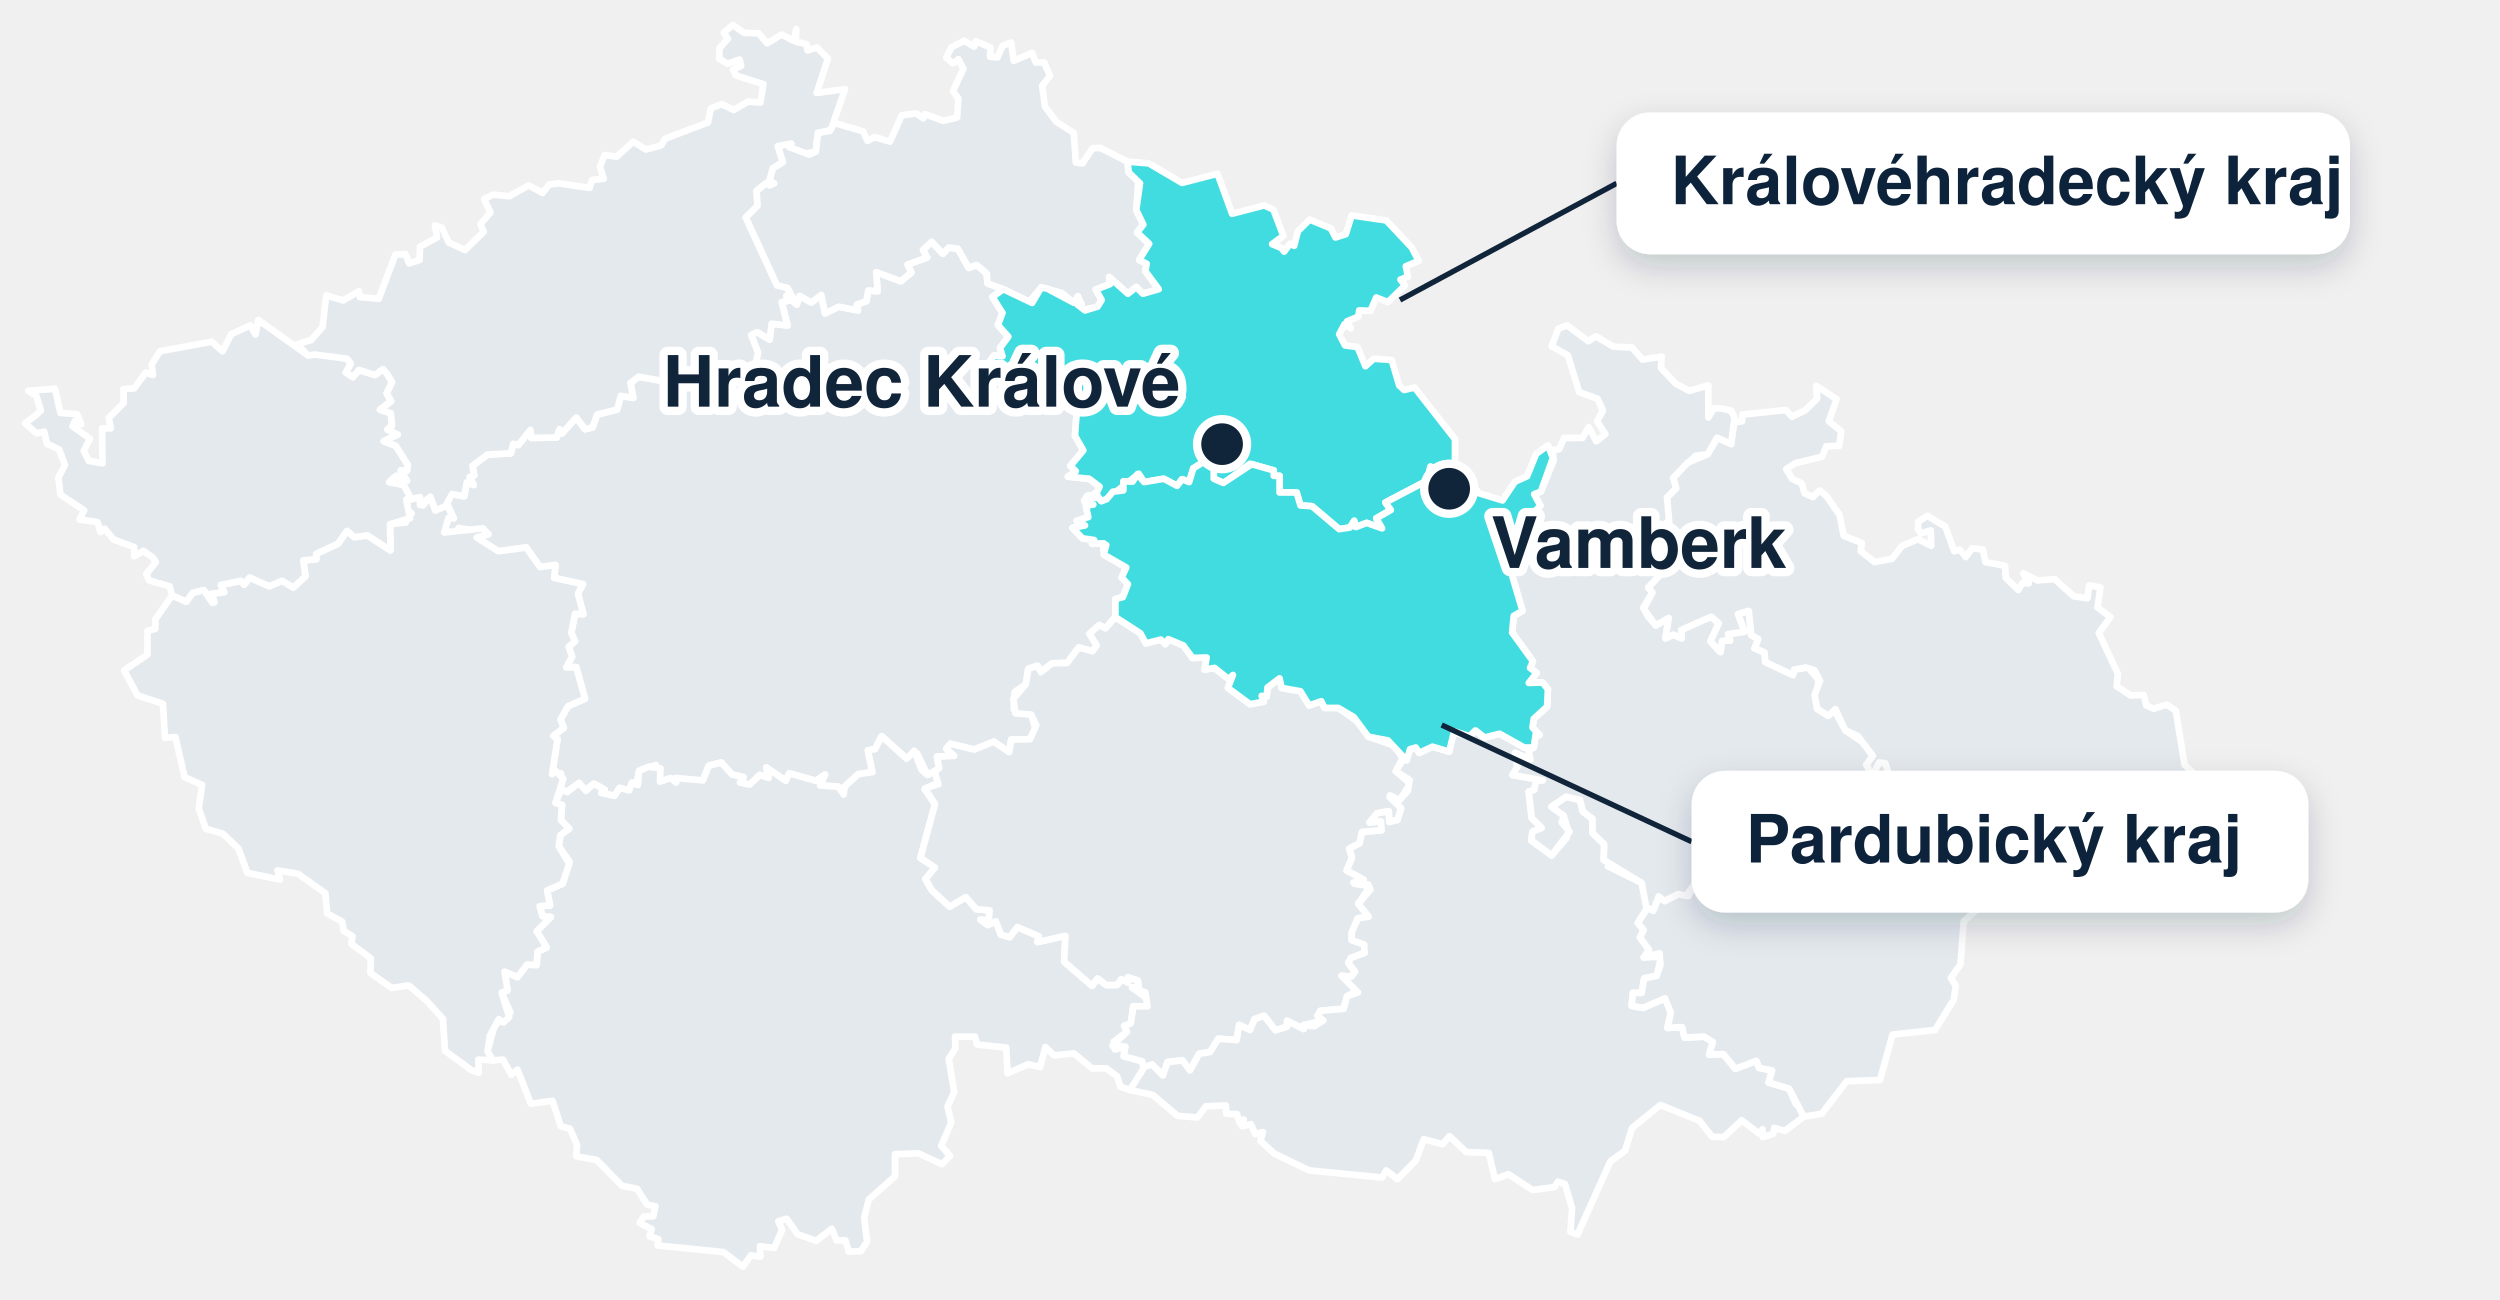
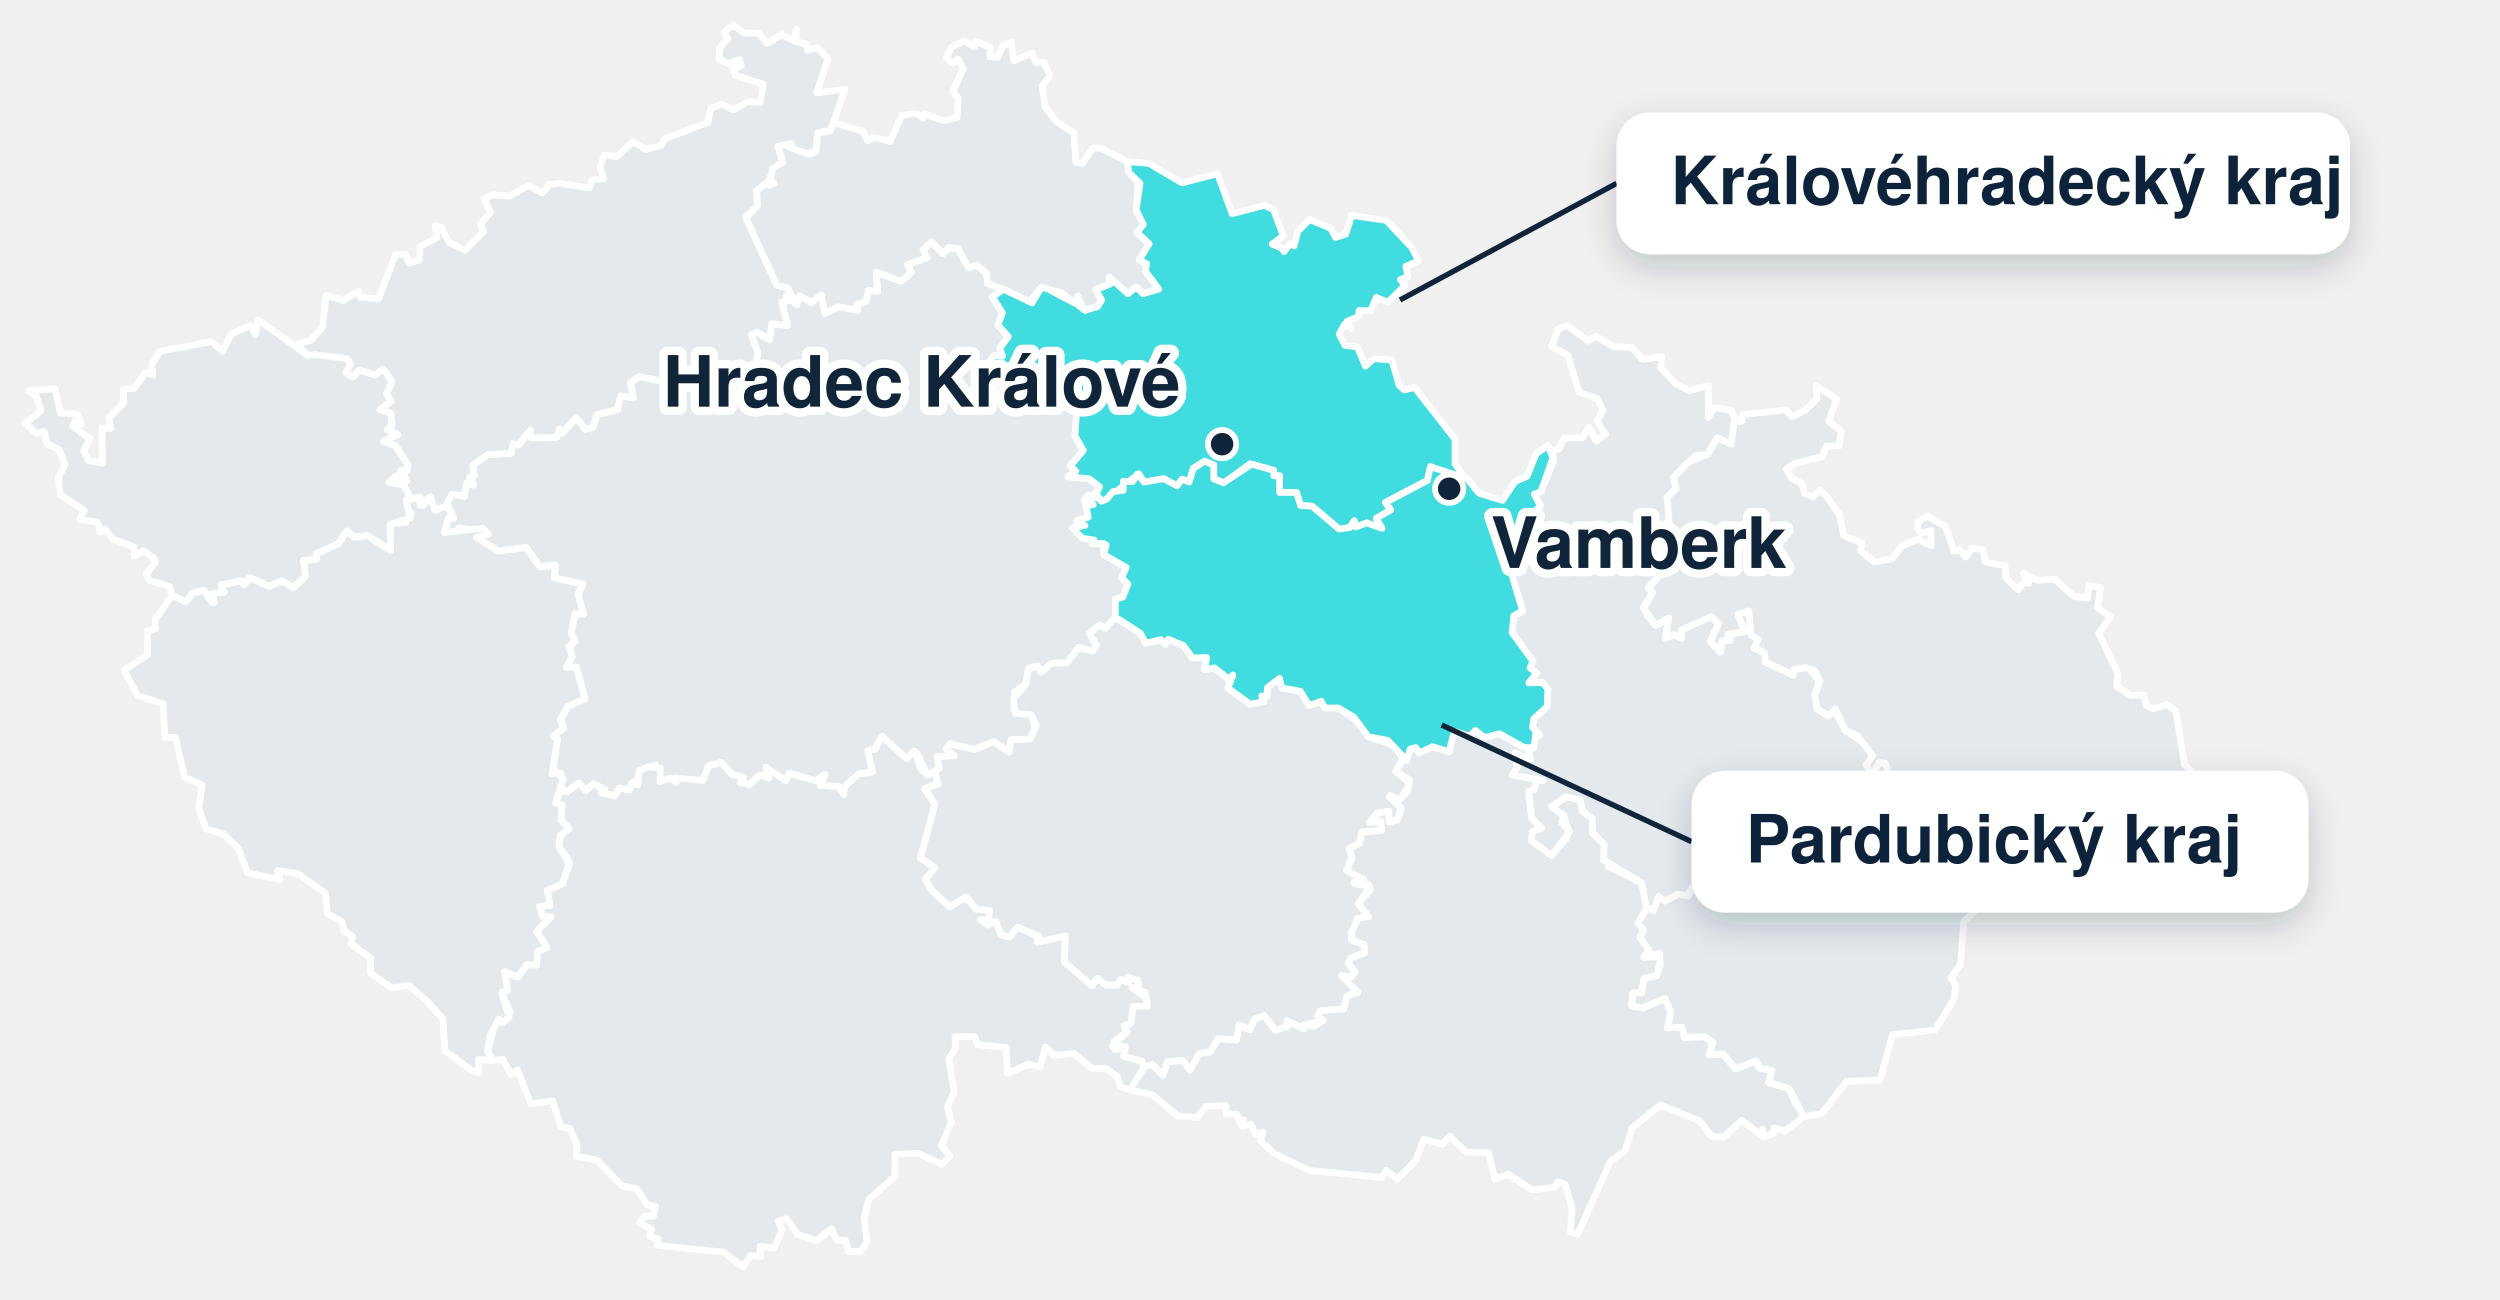
<svg xmlns="http://www.w3.org/2000/svg" viewBox="-6 -6 600 312" role="img" aria-labelledby="t">
  <defs>
    <filter id="sh" x="-20%" y="-30%" width="140%" height="190%">
      <feDropShadow dx="0" dy="3" stdDeviation="4" flood-color="#10243A" flood-opacity=".2" />
    </filter>
  </defs>
  <g fill="#e4e9ee" stroke="#fff" stroke-width="1.6" stroke-linejoin="round">
    <path d="M169.9,110.2L168.8,111.8L163.9,113.4L165.9,113.3L168.9,116.4L165.7,118.7L167.6,119.1L168.8,122.3L171.0,122.8L169.3,125.3L173.0,126.7L171.8,129.0L173.3,128.6L171.7,130.7L172.6,131.8L177.1,132.5L177.5,129.1L182.2,129.1L183.9,126.5L187.4,125.5L187.2,124.3L190.0,124.5L191.4,123.7L195.9,126.3L195.7,124.9L197.2,125.1L198.1,123.4L195.9,118.8L200.5,117.0L201.0,115.3L197.2,112.9L197.3,111.0L192.8,110.2L191.8,108.3L192.7,107.3L190.0,107.7L187.2,104.5L182.6,105.4L177.0,108.8L174.8,108.0L174.4,111.8L171.3,111.9L169.9,110.2Z" />
    <path d="M261.7,142.1L261.7,137.8L263.5,137.3L264.7,134.2L263.2,132.6L264.3,130.2L258.9,127.1L259.5,124.8L258.8,125.9L258.9,124.4L256.1,124.5L256.6,123.6L253.8,123.2L251.4,120.7L254.4,120.1L252.4,119.0L255.2,118.1L254.6,115.4L256.4,115.1L254.2,114.2L255.3,112.8L257.1,113.5L257.9,110.8L255.4,108.9L250.3,108.4L252.2,107.1L250.9,105.8L254.0,102.1L252.0,98.6L252.5,91.7L250.5,89.8L247.1,92.1L243.8,90.6L241.1,91.4L239.4,90.3L240.1,87.5L237.4,86.5L238.0,85.2L233.5,84.5L233.6,82.3L231.5,80.8L232.6,79.3L234.6,79.5L234.0,77.5L236.0,74.8L233.5,72.0L234.6,69.1L232.2,65.3L234.8,63.4L231.0,62.0L230.8,59.6L228.4,57.6L226.5,58.3L223.9,53.7L221.7,53.4L220.3,54.9L217.6,52.0L215.5,54.0L216.5,55.8L211.8,57.5L212.7,59.4L210.2,61.5L204.3,59.3L204.6,63.9L202.4,63.7L201.9,66.3L199.6,67.1L199.9,68.5L195.3,67.6L192.0,69.2L191.1,64.8L188.7,66.6L185.9,65.0L185.2,67.1L182.7,65.0L183.1,66.2L181.6,66.5L183.0,72.1L179.2,71.7L178.7,75.5L175.7,73.7L174.3,74.4L175.9,78.6L174.9,83.7L167.8,83.4L165.9,86.5L160.8,84.5L160.6,85.8L157.7,86.3L147.3,84.4L145.3,85.9L146.0,89.5L143.0,89.0L142.1,92.3L137.3,93.5L136.2,96.6L134.4,97.0L132.3,94.2L128.9,98.0L128.3,97.0L127.6,99.0L121.5,99.1L121.3,97.2L118.4,100.8L117.2,100.5L116.6,102.8L111.0,103.1L107.4,105.8L107.8,108.1L106.7,108.5L107.7,110.4L106.0,109.8L105.4,113.1L102.5,112.6L100.9,113.9L102.9,118.4L101.7,118.2L100.3,121.1L103.3,122.3L104.1,120.7L110.0,121.7L111.2,122.2L108.4,123.0L113.6,126.3L120.3,125.4L123.6,130.1L127.3,129.6L127.0,132.7L133.9,134.2L132.7,136.5L134.0,141.4L132.0,141.3L131.1,145.9L132.0,147.9L130.5,149.2L131.3,151.6L129.9,154.2L132.3,154.1L134.4,161.7L130.3,163.5L128.5,166.7L129.3,168.7L126.8,170.6L127.8,171.4L126.5,179.8L128.6,179.6L128.7,183.5L129.9,184.1L133.0,181.9L134.1,183.9L136.5,182.1L139.1,183.5L138.3,184.3L141.5,185.0L142.7,183.1L145.0,183.7L145.8,181.8L146.6,182.8L147.4,179.0L151.4,177.6L152.4,181.6L162.7,181.3L164.1,177.8L167.1,177.0L169.7,179.9L172.4,180.5L171.6,181.8L173.9,182.3L176.4,180.0L178.5,180.7L177.9,178.2L182.6,181.4L183.4,179.6L189.8,181.4L192.0,179.9L190.8,182.5L195.2,182.8L196.5,184.7L196.7,182.8L200.0,179.8L203.4,179.3L202.3,174.1L204.0,173.8L205.6,170.7L211.6,176.1L214.1,174.8L216.6,180.0L219.4,178.4L218.9,175.6L223.0,175.4L221.1,173.7L222.1,172.5L227.8,173.9L232.5,172.0L236.2,174.5L236.7,171.5L240.6,171.7L242.7,169.6L241.5,165.5L237.3,164.2L237.5,160.1L240.2,158.2L240.8,154.5L243.0,153.8L243.8,155.3L246.5,153.2L250.1,153.1L252.9,149.4L256.2,150.3L257.2,148.9L255.5,146.1L257.8,144.0L259.3,144.8L261.7,142.1Z" />
    <path d="M128.7,183.5L127.3,186.7L128.9,187.2L128.6,190.8L130.6,192.9L128.5,194.4L128.1,197.1L130.7,200.8L129.0,206.1L125.3,207.7L126.0,211.3L123.5,211.5L124.2,213.9L126.2,214.1L122.8,217.5L125.2,221.4L123.0,222.4L122.8,225.6L120.5,225.5L118.2,228.5L115.1,227.2L115.8,231.7L114.4,232.2L116.5,237.0L112.7,240.1L111.0,246.3L112.2,248.5L114.7,248.3L116.7,251.9L118.2,250.7L121.4,258.9L126.6,258.2L128.6,264.3L130.8,264.9L132.5,268.8L132.3,271.5L137.2,272.4L143.3,278.6L146.9,279.3L149.3,283.1L151.3,283.5L150.8,285.9L148.5,286.0L147.5,287.5L150.4,289.0L149.9,290.7L152.0,291.4L151.8,292.9L167.6,294.5L172.3,298.0L174.2,295.3L176.5,295.6L176.4,293.1L179.8,293.5L181.7,289.2L180.8,287.1L182.8,286.5L185.4,290.2L189.9,291.8L193.6,288.9L194.8,291.7L196.9,291.7L197.7,294.4L200.6,294.3L202.1,292.0L201.4,286.3L202.5,281.9L208.8,276.3L208.8,271.0L214.4,270.8L220.1,273.4L222.0,271.4L219.9,269.0L222.3,263.4L221.4,259.6L223.0,256.1L221.7,248.1L223.3,245.6L223.2,242.8L228.0,242.8L228.5,244.7L235.5,245.4L235.8,251.6L240.8,249.4L243.6,250.1L244.9,245.3L247.0,247.3L251.7,246.8L256.1,250.4L259.5,250.4L262.1,252.3L262.9,254.8L265.2,255.6L268.6,250.9L268.1,248.7L263.7,247.5L264.1,245.2L261.6,245.9L261.3,244.0L264.5,241.6L263.8,240.2L265.4,239.6L266.0,235.5L268.8,236.0L269.9,234.1L265.7,231.0L267.3,230.8L267.1,229.3L264.7,228.5L264.7,229.8L263.1,229.0L262.1,230.4L259.5,230.4L257.4,228.8L256.1,230.6L249.4,224.8L249.7,218.6L243.0,220.1L243.3,218.7L238.2,216.5L236.3,218.9L234.2,218.3L233.0,215.1L231.1,216.0L229.3,214.7L231.3,215.0L231.5,212.5L228.3,212.2L225.8,209.3L221.9,211.6L217.7,207.7L216.1,205.0L218.4,202.2L214.9,199.9L218.4,187.0L215.9,183.4L219.3,181.8L218.3,179.2L216.6,180.0L215.2,178.8L213.4,174.2L211.6,176.1L205.6,170.7L204.0,173.8L202.3,174.1L203.4,179.3L200.0,179.8L196.7,182.8L196.5,184.7L195.2,182.8L190.8,182.5L192.0,179.9L189.8,181.4L183.4,179.6L182.6,181.4L177.9,178.2L178.5,180.7L176.4,180.0L173.9,182.3L171.6,181.8L172.4,180.5L169.7,179.9L167.1,177.0L164.1,177.8L162.7,181.3L156.1,180.7L156.3,181.8L154.9,180.7L152.4,181.6L152.5,178.4L149.7,178.0L147.4,179.0L147.1,182.4L145.6,181.9L145.0,183.7L142.7,183.1L141.5,185.0L138.3,184.3L139.1,183.5L136.5,182.1L134.6,183.8L133.0,181.9L130.1,184.1L128.7,183.5Z" />
    <path d="M101.1,114.9L98.5,116.5L97.3,113.2L95.5,115.3L94.8,113.3L91.5,113.9L91.1,116.5L92.8,117.2L91.1,118.2L91.4,119.4L87.6,119.8L87.7,126.1L82.2,122.5L79.0,122.9L77.3,121.4L75.1,124.5L69.9,126.9L69.9,128.2L66.8,128.5L67.3,132.3L64.4,135.0L61.7,133.4L58.6,134.7L53.9,132.6L52.6,134.3L51.8,133.4L47.0,134.4L47.8,136.1L44.8,136.5L45.0,138.7L42.9,135.6L40.2,136.3L38.7,138.4L35.3,136.9L31.3,142.6L31.3,144.9L29.4,145.4L29.4,151.1L23.8,154.9L27.0,160.9L33.1,162.9L33.6,171.1L36.1,170.9L38.3,180.5L42.5,182.4L41.7,188.0L43.4,192.9L47.5,194.1L51.2,197.6L53.4,203.5L61.2,205.1L60.6,202.9L65.5,203.7L72.1,208.4L72.5,213.2L76.1,215.2L76.5,217.4L78.6,218.7L78.3,220.5L83.0,224.0L82.9,227.5L88.0,231.1L92.1,230.5L96.3,234.1L100.3,238.5L100.8,246.2L107.1,250.8L108.9,251.5L108.8,248.3L112.2,248.5L111.0,246.3L111.6,242.5L113.7,238.6L114.8,239.4L116.2,238.1L114.4,232.2L115.8,231.7L115.1,227.2L118.2,228.5L120.5,225.5L122.8,225.6L123.0,222.4L125.2,221.4L122.8,217.5L126.2,214.1L124.2,213.9L123.5,211.5L126.0,211.3L125.3,207.7L129.0,206.1L130.6,201.3L128.1,197.1L128.5,194.4L130.6,192.9L128.6,190.8L128.9,187.2L127.3,186.7L129.2,180.9L127.2,178.9L126.5,179.8L127.8,171.4L126.8,170.6L129.3,168.7L128.5,166.7L130.3,163.5L134.4,161.7L132.3,154.1L129.9,154.2L131.3,151.6L130.5,149.2L132.0,147.9L131.1,145.9L132.0,141.3L134.0,141.4L132.7,136.5L133.9,134.2L127.0,132.7L127.3,129.6L123.6,130.1L120.3,125.4L113.6,126.3L108.4,123.0L111.2,122.2L109.9,120.8L100.6,121.8L101.7,118.2L102.9,118.4L101.1,114.9Z" />
    <path d="M93.0,113.8L90.9,110.4L87.4,109.7L89.1,108.2L91.7,109.4L90.2,106.9L91.7,107.0L91.9,105.6L89.0,101.0L86.1,99.9L89.5,98.3L87.0,97.1L88.1,96.1L87.8,93.2L85.2,92.3L87.9,90.3L86.8,88.4L88.1,85.7L86.9,83.7L85.9,82.6L84.0,84.0L80.1,82.8L78.7,84.5L77.0,83.4L78.2,81.3L77.3,80.1L71.5,78.5L67.9,79.3L56.0,70.8L55.3,74.3L54.1,72.1L49.5,74.2L47.4,78.3L44.8,76.0L32.4,78.3L30.4,81.5L30.7,84.0L29.0,83.4L26.2,87.2L23.6,87.4L23.7,90.7L20.1,94.3L20.6,96.8L18.5,96.8L18.6,105.2L15.3,104.6L14.1,102.2L15.6,99.3L11.4,96.3L12.0,95.0L13.5,95.8L12.5,93.4L8.5,93.1L7.2,87.3L0.8,87.8L2.7,89.0L3.8,92.5L2.8,93.5L0.0,95.6L2.8,98.0L4.6,97.6L5.3,100.5L8.2,101.9L9.6,105.6L8.0,108.6L8.5,112.7L14.2,116.5L13.1,118.7L17.4,119.3L18.1,121.7L19.1,120.9L21.3,123.5L26.2,125.3L26.2,127.5L28.4,126.2L30.7,127.8L31.4,128.9L29.1,131.8L29.8,133.3L34.7,134.7L35.3,136.9L38.7,138.4L40.2,136.3L42.9,135.6L45.5,138.5L44.8,136.5L47.8,136.1L47.0,134.4L51.8,133.4L52.6,134.3L53.9,132.6L58.6,134.7L61.7,133.4L64.4,135.0L67.3,132.3L66.8,128.5L69.9,128.2L69.9,126.9L75.1,124.5L77.3,121.4L79.0,122.9L82.2,122.5L87.7,126.1L87.6,119.8L92.4,118.4L91.5,113.9L93.0,113.8Z" />
    <path d="M184.1,65.5L182.8,62.9L180.5,62.5L173.0,46.2L175.8,43.4L175.6,39.8L178.5,37.5L178.7,38.5L179.8,38.0L178.7,37.4L179.5,34.4L181.9,32.9L180.7,29.1L183.9,28.5L183.4,29.3L187.1,30.9L189.8,30.4L190.3,25.9L193.4,25.2L196.8,15.4L190.0,16.3L192.7,8.1L190.1,5.4L187.8,6.1L187.6,4.6L185.0,4.0L185.1,1.0L184.5,3.8L181.6,2.3L178.1,4.4L176.1,2.0L172.6,1.9L169.9,0.0L167.7,1.8L168.7,3.3L166.7,5.5L166.6,8.1L168.6,9.3L171.5,8.3L171.9,9.8L169.9,10.7L170.6,12.1L177.2,14.2L176.5,18.6L173.5,18.4L170.1,20.4L167.2,19.0L164.6,20.0L163.9,23.4L153.6,27.3L152.7,28.9L149.0,29.9L146.0,28.0L142.0,31.6L139.1,31.2L138.0,34.0L138.9,36.9L136.1,37.2L135.5,39.1L128.1,38.0L125.8,38.3L124.2,40.3L120.9,38.5L116.2,41.1L112.3,40.7L110.2,41.8L111.7,45.0L109.3,47.8L110.1,49.6L105.6,54.0L101.7,52.2L100.0,48.6L98.4,48.1L98.9,51.0L94.8,53.2L94.7,56.4L92.2,57.2L91.3,55.0L88.9,55.1L84.9,65.7L80.4,65.3L80.1,63.9L76.4,66.1L72.3,64.9L71.4,72.5L68.7,75.6L65.4,76.6L67.9,79.3L69.6,79.1L77.3,80.1L78.2,81.3L77.0,83.4L78.7,84.5L80.1,82.8L84.0,84.0L85.9,82.6L86.9,83.7L88.1,85.7L86.8,88.4L87.9,90.3L85.2,92.3L87.8,93.2L88.1,96.1L87.0,97.1L89.5,98.3L86.1,99.9L89.0,101.0L91.9,105.6L91.7,107.0L90.2,106.9L91.7,109.4L89.1,108.2L87.4,109.7L90.9,110.4L92.7,113.8L94.8,113.3L94.8,115.2L97.3,113.2L98.5,116.5L100.9,115.5L102.5,112.6L105.4,113.1L106.0,109.8L107.7,110.4L106.7,108.5L107.8,108.1L107.4,105.8L111.0,103.1L116.6,102.8L117.2,100.5L118.4,100.8L121.3,97.2L121.5,99.1L127.6,99.0L128.3,97.0L128.9,98.0L132.3,94.2L134.4,97.0L136.2,96.6L137.3,93.5L142.1,92.3L143.0,89.0L146.0,89.5L145.3,85.9L147.3,84.4L157.7,86.3L160.6,85.8L160.8,84.5L165.9,86.5L167.8,83.4L174.9,83.7L175.9,78.6L174.3,74.4L175.7,73.7L178.7,75.5L179.2,71.7L183.0,72.1L181.6,66.5L183.1,66.2L182.7,65.0L184.1,65.5Z" />
    <path d="M234.8,63.4L240.7,66.8L243.9,63.0L248.8,64.3L251.8,66.7L252.7,65.1L253.7,68.5L257.4,67.6L258.4,66.0L257.0,63.5L260.4,62.2L260.2,60.5L264.7,64.5L266.7,62.9L268.3,64.5L272.1,63.4L268.9,59.1L269.2,57.3L267.4,56.4L269.8,52.5L266.9,49.8L268.4,47.9L266.7,44.4L267.2,37.1L264.9,35.4L264.6,32.8L258.1,29.5L256.2,29.6L253.8,33.2L252.2,33.0L251.7,25.9L247.5,23.2L244.8,19.6L244.1,14.6L246.0,12.2L244.6,9.0L242.6,9.0L241.7,6.7L237.3,8.6L236.7,4.2L234.6,5.0L233.4,7.8L231.6,7.6L231.7,5.4L228.2,3.9L227.8,5.2L225.4,3.8L222.4,5.3L221.1,7.8L222.7,9.2L224.0,8.2L225.2,10.5L222.7,15.9L224.0,17.6L223.7,22.2L220.4,23.0L216.0,21.4L215.6,22.4L213.9,21.2L210.4,21.7L207.6,28.0L203.9,26.9L202.2,27.8L201.1,25.5L194.2,23.5L193.2,25.4L190.3,25.9L189.8,30.4L188.2,31.1L183.4,29.3L183.9,28.5L180.7,29.1L181.9,32.9L179.5,34.4L178.7,37.4L179.8,38.0L178.7,38.5L178.5,37.5L175.6,39.8L175.8,43.4L173.0,46.2L180.5,62.5L183.0,63.1L185.2,67.1L185.9,65.0L188.7,66.6L191.1,64.8L192.0,69.2L195.3,67.6L199.9,68.5L199.6,67.1L201.9,66.3L202.4,63.7L204.6,63.9L204.3,59.3L210.2,61.5L212.7,59.4L211.8,57.5L216.5,55.8L215.5,54.0L217.6,52.0L220.3,54.9L221.7,53.4L223.9,53.7L226.5,58.3L228.4,57.6L230.8,59.6L231.0,62.0L234.8,63.4Z" />
    <path d="M218.3,179.2L219.2,182.2L216.0,183.2L218.4,187.0L214.9,199.9L218.4,202.2L216.1,205.0L217.7,207.7L221.9,211.6L225.8,209.3L228.3,212.2L231.5,212.5L231.3,215.0L229.3,214.7L231.1,216.0L233.0,215.1L234.2,218.3L236.3,218.9L238.2,216.5L243.3,218.7L243.0,220.1L249.7,218.6L249.4,224.8L256.1,230.6L257.4,228.8L259.5,230.4L262.1,230.4L263.1,229.0L264.7,229.8L264.7,228.5L267.1,229.3L267.3,230.8L265.7,231.0L268.9,232.2L269.4,235.5L266.0,235.5L265.4,239.6L263.8,240.2L264.5,241.6L261.0,245.0L264.1,245.2L263.7,247.5L268.1,248.7L268.6,250.9L270.5,249.5L273.1,252.1L274.2,248.9L277.6,248.5L279.6,250.9L281.8,246.9L284.4,246.5L286.4,243.3L290.8,243.6L291.4,240.0L294.0,241.2L295.1,238.6L297.4,237.8L300.1,241.3L302.9,240.4L302.9,239.0L306.9,241.0L306.9,240.0L311.6,238.9L310.2,237.8L310.9,236.6L316.5,236.1L317.3,233.1L320.0,231.6L316.0,228.2L318.3,228.4L319.2,227.2L317.6,225.1L318.2,223.9L321.5,222.7L321.4,220.7L318.4,219.6L318.4,217.8L319.9,214.4L322.5,214.0L320.0,210.9L322.8,206.7L319.1,206.1L321.3,205.1L317.2,202.9L318.5,199.8L317.8,197.7L320.3,196.4L320.9,193.7L325.6,193.3L325.4,191.1L322.7,191.4L324.5,189.2L327.3,188.7L327.4,191.3L329.4,190.8L330.3,188.0L327.6,184.9L329.9,186.0L332.5,182.1L329.0,179.1L330.6,176.0L328.8,173.0L322.4,170.8L321.5,168.4L315.2,163.9L311.9,163.9L311.1,162.3L308.2,163.3L306.1,159.9L301.6,159.1L301.1,156.8L298.2,159.0L298.0,161.2L296.8,161.0L297.3,162.4L294.0,163.0L288.7,159.1L289.9,156.0L288.9,157.0L285.5,154.3L283.1,154.7L283.6,151.8L280.2,151.9L278.0,148.9L274.4,147.4L273.7,148.6L272.6,147.5L269.0,148.4L267.7,146.0L261.7,142.1L259.3,144.8L257.8,144.0L255.5,146.1L257.2,148.9L256.2,150.3L252.9,149.4L250.1,153.1L246.5,153.2L243.8,155.3L243.0,153.8L240.8,154.5L240.2,158.2L237.2,161.7L237.7,165.2L241.5,165.5L242.7,168.1L241.2,171.4L236.7,171.5L236.2,174.5L232.5,172.0L227.8,173.9L222.1,172.5L221.1,173.7L223.0,175.4L218.9,175.6L219.4,178.4L218.3,179.2Z" />
    <path d="M265.2,255.6L270.7,256.8L276.6,261.8L281.4,262.2L283.4,259.5L288.2,259.3L288.3,261.3L290.9,261.4L291.5,263.4L292.5,262.7L292.1,264.3L294.2,263.8L295.3,266.2L297.1,265.7L296.5,267.8L299.9,270.9L308.2,274.9L325.7,276.6L326.7,274.9L329.4,277.0L333.8,272.5L335.7,267.4L340.2,268.6L341.9,266.7L345.9,270.5L351.3,270.7L352.8,277.0L356.0,275.8L361.8,279.6L367.1,278.9L367.9,277.6L369.6,278.2L371.3,284.0L370.9,289.6L372.6,290.3L380.5,272.7L384.0,270.2L385.7,264.7L392.5,259.2L401.9,263.0L404.9,266.8L407.7,266.9L412.0,262.9L416.3,266.1L417.0,265.0L417.1,266.9L419.6,266.1L419.8,264.7L422.4,265.4L426.9,262.0L426.3,259.1L425.0,259.0L423.4,255.3L418.5,253.8L419.3,250.9L416.2,250.3L415.5,248.6L410.5,250.5L407.6,247.0L404.2,247.1L405.1,244.1L403.0,242.8L398.3,243.0L397.7,240.5L394.2,240.7L395.0,237.0L393.6,233.6L388.3,235.9L385.6,235.4L385.9,232.3L388.0,232.3L388.6,228.8L391.6,228.2L392.7,223.6L388.5,223.8L389.8,222.0L387.6,219.0L388.5,217.2L387.1,215.5L389.6,211.5L388.0,205.9L379.9,201.9L381.1,201.1L378.9,200.4L379.0,196.6L376.2,193.9L376.2,190.5L373.9,188.8L373.2,186.0L369.9,185.2L366.3,187.6L369.3,189.8L370.2,192.8L370.0,195.1L366.4,199.3L361.5,195.7L361.8,193.6L364.0,192.7L361.6,190.3L360.9,184.0L362.2,183.6L362.7,181.4L364.3,181.3L357.0,180.0L358.2,178.0L357.6,174.7L361.3,176.3L360.9,174.2L362.1,173.4L359.8,173.4L353.9,170.1L350.3,171.0L348.1,169.3L346.7,170.7L342.5,169.8L341.8,174.4L337.8,173.2L334.6,174.7L335.0,173.6L332.4,173.8L329.0,179.1L332.3,181.2L331.9,183.8L329.9,186.0L327.5,185.3L330.3,188.0L329.4,190.8L327.4,191.3L327.3,188.7L324.5,189.2L322.7,191.4L325.4,191.1L325.6,193.3L320.9,193.7L320.3,196.4L317.8,197.7L318.5,199.8L317.2,202.9L321.3,205.1L318.8,205.8L322.4,206.3L322.9,207.5L320.0,210.9L322.5,214.0L319.9,214.4L318.4,217.8L318.4,219.6L321.4,220.7L321.5,222.7L318.2,223.9L317.6,225.1L319.2,227.2L318.3,228.4L316.0,228.2L319.9,232.2L317.3,233.1L316.5,236.1L310.9,236.6L310.2,237.8L311.6,238.9L309.4,240.3L306.9,240.0L306.9,241.0L302.9,239.0L302.9,240.4L300.1,241.3L297.4,237.8L295.1,238.6L294.0,241.2L291.4,240.0L290.8,243.6L286.4,243.3L284.4,246.5L281.8,246.9L279.6,250.9L277.8,248.5L274.2,248.9L273.1,252.1L270.5,249.5L268.7,250.0L265.2,255.6Z" />
    <path d="M362.1,173.4L360.9,174.2L361.3,176.3L357.6,174.7L358.2,178.0L357.0,180.0L364.3,181.3L362.7,181.4L362.2,183.6L360.9,184.0L361.6,190.3L364.0,192.7L361.8,193.6L361.5,195.7L366.4,199.3L370.7,193.6L368.8,191.4L369.3,189.8L366.3,187.6L369.9,185.2L373.2,186.0L373.9,188.8L376.2,190.5L376.2,193.9L379.0,196.6L378.9,200.4L388.0,205.9L389.1,211.8L390.8,212.6L392.1,209.2L393.5,210.3L396.8,208.6L398.3,209.5L401.4,205.2L404.6,203.9L402.7,199.2L404.4,196.0L406.8,196.4L406.0,199.4L407.1,198.4L410.2,200.1L411.7,199.4L413.6,202.4L416.7,199.0L415.9,196.9L425.7,196.9L427.1,195.2L425.1,191.1L427.0,190.9L428.2,192.4L428.9,189.7L430.3,189.5L432.5,192.5L436.7,192.5L438.7,188.6L437.6,186.5L441.6,184.6L441.5,182.5L446.3,183.8L447.7,180.3L446.5,177.2L445.0,177.0L443.5,179.8L441.9,177.6L443.7,176.1L441.6,172.5L436.9,169.3L433.8,163.7L432.8,165.8L430.1,164.1L430.4,157.1L427.9,154.2L424.6,154.7L424.3,156.0L417.7,152.9L417.5,150.6L415.1,149.6L416.0,147.4L414.3,146.4L413.7,140.6L411.1,141.4L412.7,145.6L408.7,146.2L409.2,147.7L407.3,147.8L406.9,150.5L404.5,147.9L406.5,143.6L404.5,141.9L397.5,145.2L397.6,147.2L395.6,146.3L393.7,147.2L394.5,142.3L391.4,144.1L389.5,141.9L388.4,139.8L390.6,136.2L389.6,135.0L392.8,131.6L389.1,127.6L390.5,126.4L390.0,124.3L395.2,118.0L394.1,113.4L396.3,111.2L395.6,108.7L400.9,103.4L403.9,103.0L406.1,99.1L409.5,100.6L410.3,94.3L409.5,92.6L407.1,92.0L405.3,92.0L404.0,94.2L404.0,86.5L399.4,87.8L396.2,86.1L392.6,82.3L392.8,79.6L388.2,80.3L385.7,77.4L381.2,77.2L377.0,74.7L375.2,75.9L370.1,72.1L368.0,72.9L366.4,77.1L370.3,79.3L373.0,88.1L377.4,89.7L378.7,92.5L377.3,95.1L379.3,98.2L377.1,99.9L375.3,96.5L373.8,99.1L369.4,99.1L368.2,101.8L366.6,102.0L366.9,104.5L363.8,112.0L362.2,112.6L363.7,115.4L361.7,117.4L363.2,120.3L362.5,121.9L359.3,123.6L357.9,126.2L355.0,125.7L359.4,140.6L357.3,141.8L356.9,145.8L361.9,152.7L361.2,154.3L362.8,155.5L360.9,157.9L364.2,157.8L365.5,159.4L365.3,163.6L362.1,166.5L361.8,168.6L363.5,170.4L362.6,170.0L362.1,173.4Z" />
    <path d="M447.6,180.6L451.9,180.6L453.8,184.7L463.7,182.7L464.4,184.0L466.6,183.1L469.6,186.4L477.1,186.3L478.7,190.9L482.2,193.2L482.1,196.4L488.6,197.8L496.1,188.9L495.1,186.3L496.5,184.7L499.9,183.9L501.4,185.7L506.1,184.2L512.0,186.5L516.1,183.3L519.4,182.9L518.3,182.3L520.0,179.1L518.3,177.6L516.2,164.6L514.0,163.1L510.9,164.1L509.1,163.3L508.5,160.8L505.3,160.9L502.0,158.7L502.3,155.7L497.7,145.9L500.5,142.1L497.4,139.8L498.1,135.0L495.4,134.5L495.0,137.6L491.7,137.1L487.1,133.0L483.0,133.3L479.6,131.6L480.9,134.0L479.4,133.9L478.4,135.6L475.4,132.7L475.2,129.8L470.5,128.9L469.9,125.9L467.3,125.6L465.8,127.7L464.3,125.9L463.0,126.3L460.9,120.4L456.6,117.8L454.4,119.2L454.3,121.0L455.0,122.0L457.4,121.3L457.5,125.0L454.3,123.4L450.5,125.0L448.1,128.1L443.9,128.9L440.6,126.3L440.8,124.3L436.5,122.6L435.5,117.6L432.3,113.0L430.7,111.7L429.1,113.3L427.1,112.4L426.4,110.0L424.1,108.9L422.7,106.6L424.8,105.2L431.3,103.6L432.3,101.1L435.4,101.0L435.9,97.5L432.9,95.1L434.8,89.8L429.9,86.6L430.1,89.7L427.2,92.5L424.1,94.0L422.6,92.4L412.2,93.5L412.1,95.1L410.2,95.4L409.5,100.6L406.1,99.1L403.9,103.0L399.1,105.0L395.6,108.7L396.3,111.2L394.1,113.4L394.6,119.3L390.0,124.3L390.5,126.4L389.1,127.6L392.8,131.6L389.6,135.0L390.6,136.2L388.5,140.1L391.4,144.1L394.5,142.3L393.7,147.2L395.6,146.3L397.6,147.2L397.5,145.2L404.7,142.0L406.5,143.6L404.5,147.9L406.9,150.5L407.3,147.8L409.2,147.7L408.7,146.2L412.7,145.6L411.1,141.4L413.7,140.6L414.3,146.4L416.0,147.4L415.1,149.6L417.5,150.6L417.7,152.9L424.3,156.0L424.6,154.7L427.4,154.2L429.5,154.9L430.8,157.4L429.5,160.8L430.1,164.1L432.8,165.8L434.5,164.2L436.9,169.3L439.8,170.6L443.5,175.4L442.0,177.4L442.7,179.1L443.5,179.8L445.0,177.0L446.5,177.2L447.6,180.6Z" />
    <path d="M426.9,262.0L431.2,261.3L437.2,253.5L445.2,253.2L448.2,242.3L458.4,241.2L462.9,233.9L463.4,230.6L462.2,228.7L464.5,225.5L465.3,215.1L468.1,212.6L468.1,210.5L482.1,206.0L485.9,200.9L485.0,197.4L482.1,196.4L482.2,193.2L477.6,189.3L477.1,186.3L469.6,186.4L466.6,183.1L464.4,184.0L463.7,182.7L453.8,184.7L453.5,182.5L450.7,180.4L447.6,180.6L445.3,184.1L441.5,182.5L441.6,184.6L437.6,186.5L438.7,188.6L436.7,192.5L432.5,192.5L429.1,189.6L428.2,192.4L427.0,190.9L424.9,191.4L427.1,195.2L425.7,196.9L417.3,196.7L415.9,196.9L416.7,199.0L413.6,202.4L411.7,199.4L410.2,200.1L407.1,198.4L406.0,199.4L406.8,196.4L404.4,196.0L402.7,199.2L404.6,203.9L401.4,205.2L399.2,209.1L396.8,208.6L393.5,210.3L392.1,209.2L390.8,212.6L389.4,211.9L387.1,215.5L388.5,217.2L387.6,219.0L389.8,222.0L388.5,223.8L392.3,222.8L392.5,225.6L391.6,228.2L388.6,228.8L388.0,232.3L385.9,232.3L385.6,235.4L388.3,235.9L393.6,233.6L395.0,237.0L394.2,240.7L397.7,240.5L398.3,243.0L403.0,242.8L405.1,244.1L404.2,247.1L407.6,247.0L410.5,250.5L415.5,248.6L416.2,250.3L419.3,250.9L418.5,253.8L423.4,255.3L426.9,262.0Z" />
  </g>
  <g fill="#40DCE0" stroke="#fff" stroke-width="1.6" stroke-linejoin="round">
    <path d="M257.1,112.5L258.3,114.3L259.6,113.8L267.3,107.7L268.6,109.7L273.3,108.9L276.5,110.6L277.7,109.0L279.4,109.7L280.4,106.4L283.1,104.7L285.3,105.6L285.3,108.9L287.8,109.9L294.0,105.3L299.7,106.9L299.7,108.2L301.1,108.2L301.1,112.2L305.2,112.2L306.1,115.3L308.9,115.5L315.4,121.0L318.0,120.6L319.0,119.0L319.4,120.5L322.0,119.5L325.7,120.8L324.3,118.4L327.8,116.4L326.5,114.6L336.6,109.3L337.3,106.0L344.1,109.1L345.3,108.3L343.2,105.3L343.2,99.4L333.5,87.0L331.0,87.6L329.8,86.5L328.0,80.4L323.7,80.1L321.7,81.9L319.8,77.3L316.8,76.9L315.4,74.2L316.7,71.8L318.2,72.8L317.3,71.1L320.0,70.0L320.2,68.5L322.9,68.6L324.3,65.4L327.1,66.5L331.2,62.5L330.1,61.1L331.9,60.4L331.4,57.9L334.5,56.6L332.8,53.4L326.7,46.9L318.4,45.7L317.0,50.2L314.5,51.0L313.4,48.8L308.3,46.7L305.5,49.5L304.6,53.0L303.6,52.5L302.2,54.4L301.5,53.5L299.3,52.6L302.0,50.6L299.6,44.3L297.4,43.3L289.7,45.3L286.2,35.7L277.7,37.9L269.7,33.2L264.6,32.8L264.9,35.4L267.6,38.0L266.7,44.4L268.4,47.9L266.9,49.8L269.8,52.5L267.4,56.4L269.2,57.3L268.9,59.1L272.1,63.4L268.3,64.5L266.7,62.9L264.7,64.5L260.2,60.5L260.4,62.2L257.0,63.5L258.4,66.0L257.4,67.6L254.4,68.5L252.6,67.1L253.6,67.1L252.7,65.1L251.8,66.7L245.4,63.3L243.9,63.0L241.7,66.7L234.8,63.4L232.2,65.3L234.6,69.1L233.5,72.0L236.0,74.8L234.0,77.5L234.6,79.5L232.6,79.3L231.5,80.8L233.6,82.3L233.5,84.5L238.0,85.2L237.4,86.5L240.1,87.5L239.4,90.3L241.1,91.4L243.8,90.6L247.1,92.1L250.5,89.8L252.5,91.7L252.0,98.6L254.0,102.1L250.9,105.8L252.2,107.1L250.3,108.4L255.4,108.9L257.9,110.8L257.1,112.5Z" />
    <path d="M261.7,142.1L267.7,146.0L269.0,148.4L272.6,147.5L273.7,148.6L274.4,147.4L278.0,148.9L280.2,151.9L283.6,151.8L283.1,154.7L285.5,154.3L288.9,157.0L289.9,156.0L288.7,159.1L294.0,163.0L297.3,162.4L296.8,161.0L298.0,161.2L298.2,159.0L301.1,156.8L301.6,159.1L306.1,159.9L308.2,163.3L311.1,162.3L311.9,163.9L315.2,163.9L318.9,166.1L322.4,170.8L327.1,171.7L331.6,176.5L332.4,173.8L333.8,173.4L334.6,174.7L337.8,173.2L341.8,174.4L343.0,169.5L346.7,170.7L348.1,169.3L350.3,171.0L353.9,170.1L359.8,173.4L362.1,173.4L362.6,170.0L363.5,170.4L361.8,168.6L362.1,166.5L365.3,163.6L365.5,159.4L364.2,157.8L360.9,157.9L362.8,155.5L361.2,154.3L361.9,152.7L356.9,145.8L357.3,141.8L359.4,140.6L355.0,125.7L357.9,126.2L359.3,123.6L362.5,121.9L363.2,120.3L361.7,117.4L363.7,115.4L362.2,112.6L363.8,112.0L366.7,103.9L365.5,100.9L362.7,102.9L360.5,108.3L357.6,109.6L354.6,114.1L349.0,112.4L346.1,108.9L337.3,106.0L336.6,109.3L326.5,114.6L327.8,116.4L324.3,118.4L325.7,120.8L322.0,119.5L319.4,120.5L319.0,119.0L318.0,120.6L315.4,121.0L308.9,115.5L306.1,115.3L305.2,112.2L301.1,112.2L301.1,108.2L299.7,108.2L299.7,106.9L294.4,105.4L287.6,109.9L285.3,108.9L285.3,105.6L283.1,104.7L280.4,106.4L279.4,109.7L277.7,109.0L276.5,110.6L273.3,108.9L268.6,109.7L267.0,107.8L265.8,109.6L263.6,109.5L263.6,111.7L261.1,112.0L259.6,113.8L258.3,114.3L256.7,112.4L257.1,113.5L254.8,113.1L254.2,114.2L256.4,115.1L254.6,115.4L255.2,118.1L252.4,119.0L254.4,120.1L251.4,120.7L253.8,123.2L256.6,123.6L256.1,124.5L258.9,124.4L258.8,125.9L259.5,124.8L258.9,127.1L264.3,130.2L263.2,132.6L264.7,134.2L263.5,137.3L261.7,137.8L261.7,142.1Z" />
  </g>
  <g stroke="#10243A" stroke-width="1.3" fill="none">
    <path d="M382 38 L330 66" />
    <path d="M400 196 L340 168" />
  </g>
-   <g fill="#10243A" stroke="#fff" stroke-width="2">
-     <circle cx="287.3" cy="100.6" r="6" />
-     <circle cx="341.8" cy="111.3" r="6" />
+   <g fill="#10243A" stroke="#fff" stroke-width="1.4">
+     <circle cx="287.3" cy="100.6" r="3.4" />
+     <circle cx="341.8" cy="111.3" r="3.4" />
  </g>
  <g font-family="Montserrat,Helvetica,Arial,sans-serif" font-weight="700" fill="#10243A">
    <g filter="url(#sh)">
      <rect x="382" y="21" width="176" height="34" rx="8" fill="#fff" />
      <text x="395" y="43" font-size="16">Královéhradecký kraj</text>
    </g>
    <g filter="url(#sh)">
      <rect x="400" y="179" width="148" height="34" rx="8" fill="#fff" />
      <text x="413" y="201" font-size="16">Pardubický kraj</text>
    </g>
    <g font-size="17" stroke="#fff" stroke-width="4" paint-order="stroke" stroke-linejoin="round">
      <text x="277.3" y="91.6" text-anchor="end">Hradec Králové</text>
      <text x="351.8" y="130.3">Vamberk</text>
    </g>
  </g>
</svg>
